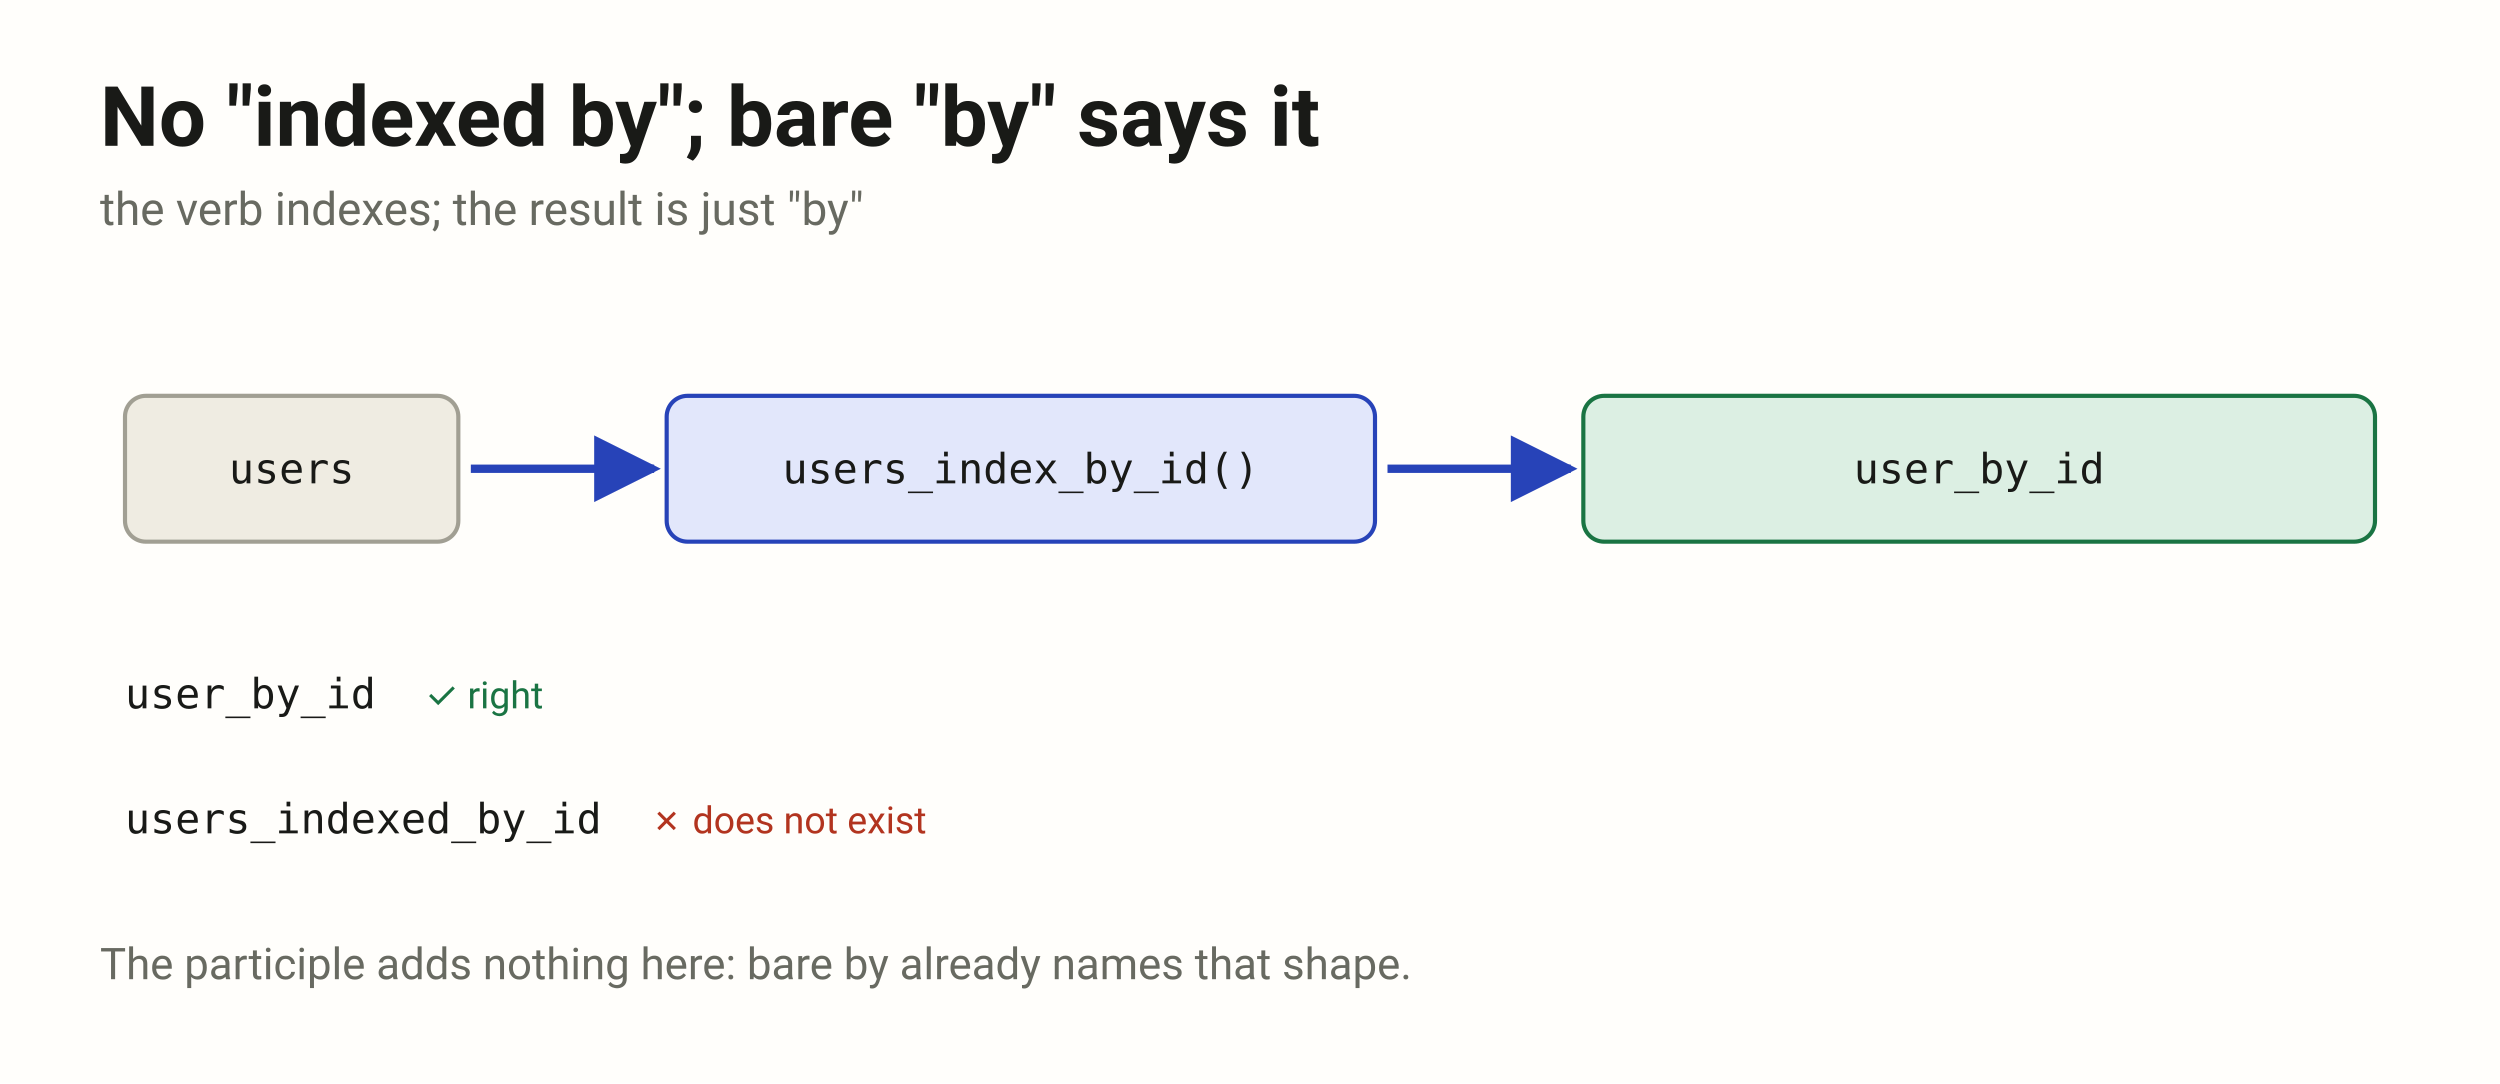
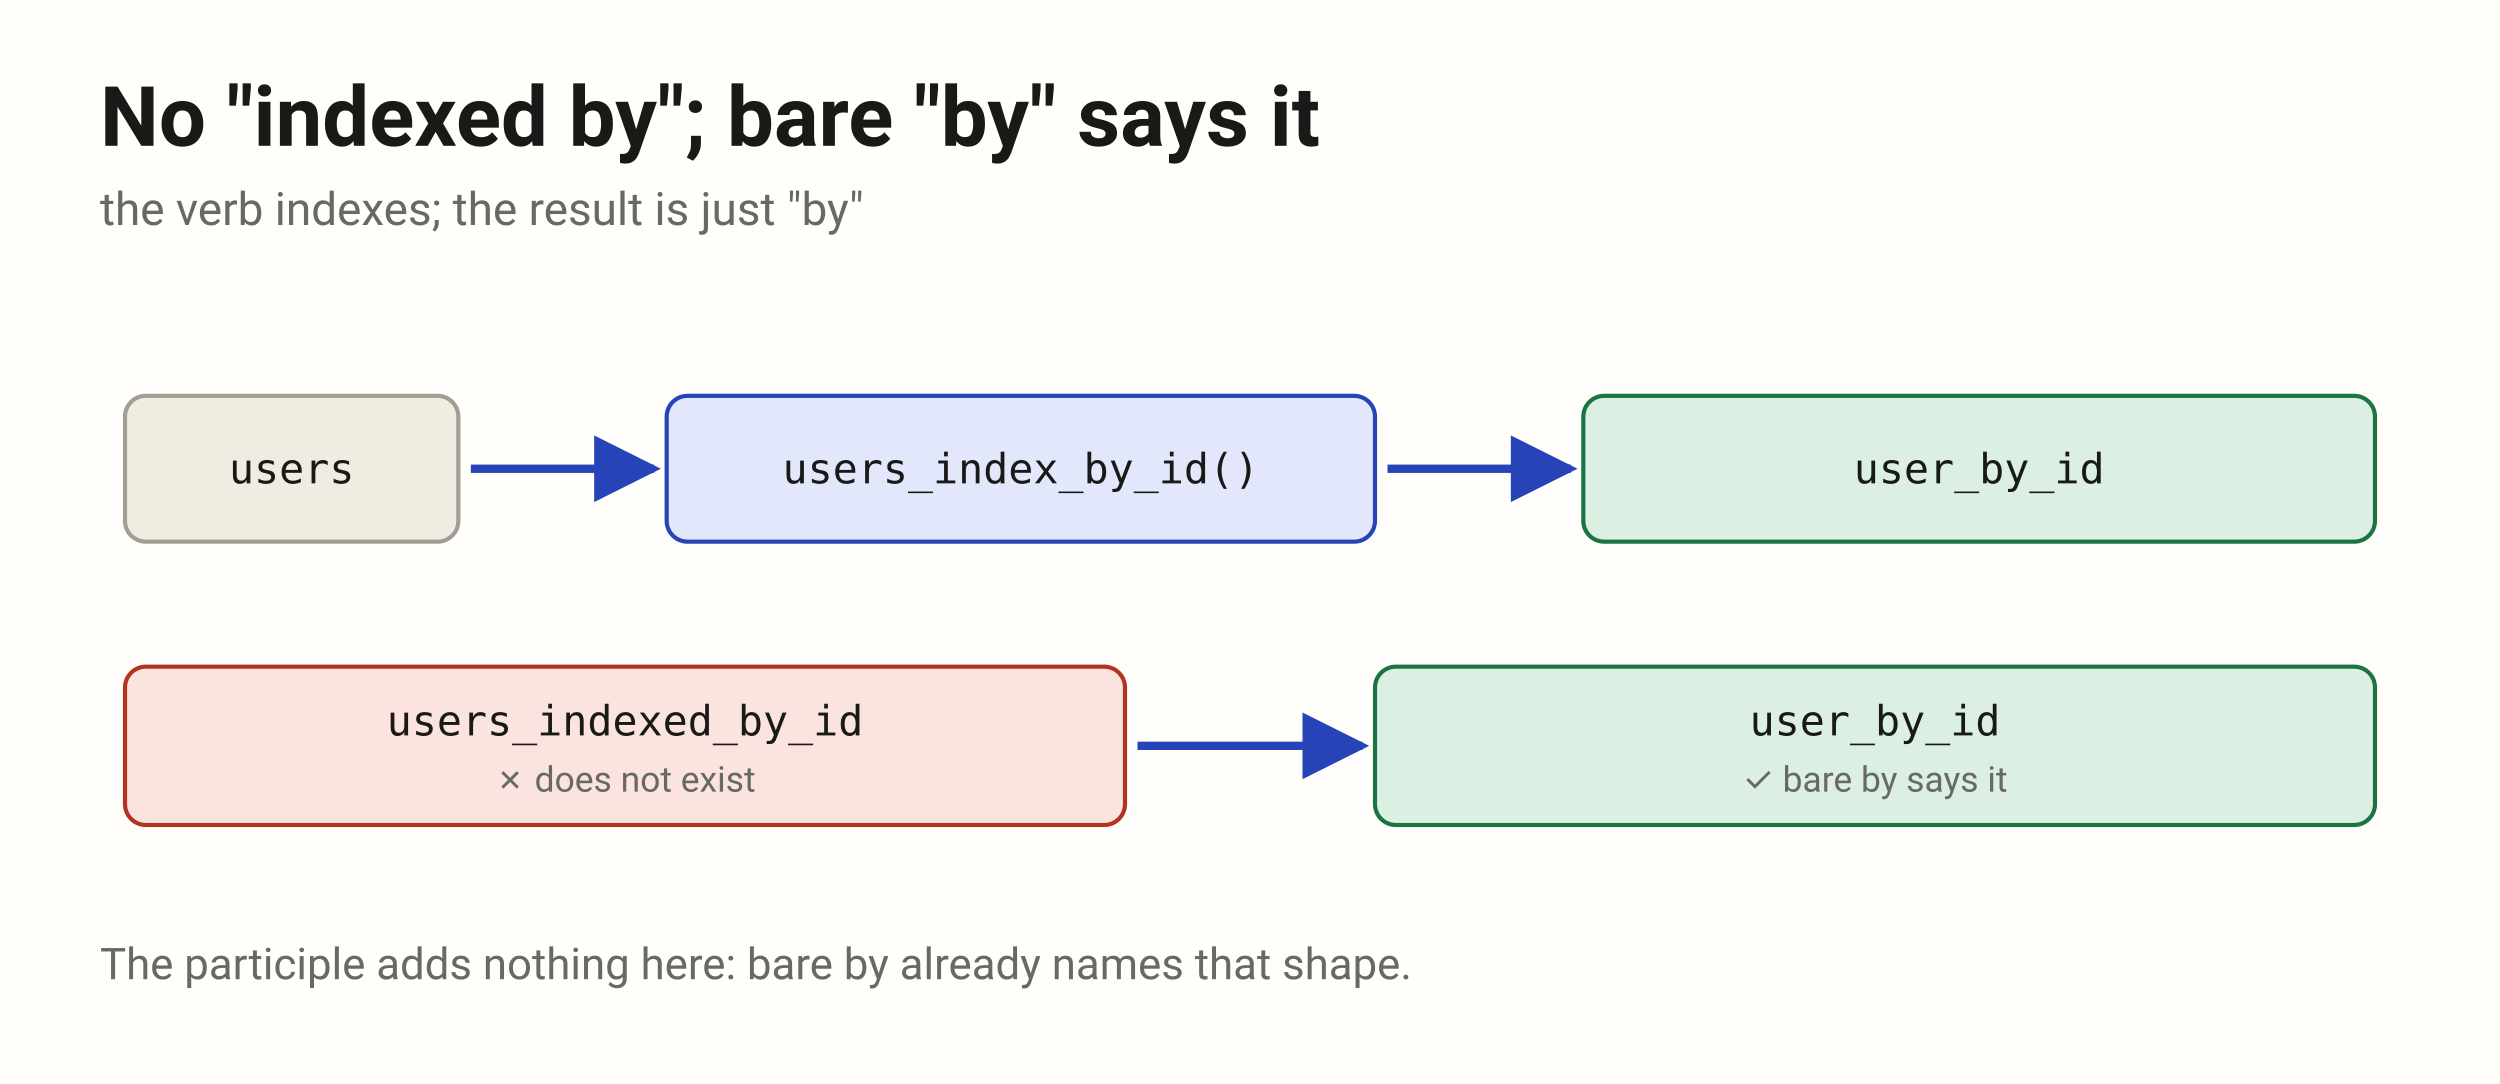
<svg xmlns="http://www.w3.org/2000/svg" width="1200" height="520" viewBox="0 0 1200 520" font-family="system-ui, -apple-system, 'Segoe UI', Roboto, sans-serif">
  <rect width="1200" height="520" fill="#fffefb" />
  <defs>
    <marker id="arrow" viewBox="0 0 10 10" refX="9" refY="5" markerWidth="8" markerHeight="8" orient="auto-start-reverse">
      <path d="M0 0 L10 5 L0 10 z" fill="#2743b8" />
    </marker>
  </defs>
  <text x="48" y="70" fill="#191a17" font-size="40" font-weight="700">No "indexed by"; bare "by" says it</text>
  <text x="48" y="108" fill="#686a61" font-size="22">the verb indexes; the result is just "by"</text>
  <rect x="60" y="190" width="160" height="70" rx="10" fill="#efece2" stroke="#a19f93" stroke-width="2" />
  <text x="140.0" y="232.0" fill="#191a17" font-size="20" font-family="ui-monospace, 'JetBrains Mono', Menlo, monospace" text-anchor="middle">users</text>
  <rect x="320" y="190" width="340" height="70" rx="10" fill="#e2e7fb" stroke="#2743b8" stroke-width="2" />
  <text x="490.0" y="232.0" fill="#191a17" font-size="20" font-family="ui-monospace, 'JetBrains Mono', Menlo, monospace" text-anchor="middle">users_index_by_id()</text>
  <rect x="760" y="190" width="380" height="70" rx="10" fill="#dcefe3" stroke="#1a7443" stroke-width="2" />
  <text x="950.0" y="232.0" fill="#191a17" font-size="20" font-family="ui-monospace, 'JetBrains Mono', Menlo, monospace" text-anchor="middle">user_by_id</text>
  <line x1="226" y1="225" x2="314" y2="225" stroke="#2743b8" stroke-width="4" marker-end="url(#arrow)" />
  <line x1="666" y1="225" x2="754" y2="225" stroke="#2743b8" stroke-width="4" marker-end="url(#arrow)" />
-   <text x="60" y="340" fill="#191a17" font-size="20" font-family="ui-monospace, 'JetBrains Mono', Menlo, monospace">user_by_id</text>
-   <text x="204.0" y="340" fill="#1a7443" font-size="18">✓ right</text>
-   <text x="60" y="400" fill="#191a17" font-size="20" font-family="ui-monospace, 'JetBrains Mono', Menlo, monospace">users_indexed_by_id</text>
-   <text x="312.0" y="400" fill="#b2341f" font-size="18">✗ does not exist</text>
+   <rect x="60" y="320" width="480" height="76" rx="10" fill="#fbe3df" stroke="#b2341f" stroke-width="2" />
+   <text x="300.0" y="353" fill="#191a17" font-size="20" font-family="ui-monospace, 'JetBrains Mono', Menlo, monospace" text-anchor="middle">users_indexed_by_id</text>
+   <text x="300.0" y="380" fill="#686a61" font-size="17" text-anchor="middle">✗ does not exist</text>
+   <rect x="660" y="320" width="480" height="76" rx="10" fill="#dcefe3" stroke="#1a7443" stroke-width="2" />
+   <text x="900.0" y="353" fill="#191a17" font-size="20" font-family="ui-monospace, 'JetBrains Mono', Menlo, monospace" text-anchor="middle">user_by_id</text>
+   <text x="900.0" y="380" fill="#686a61" font-size="17" text-anchor="middle">✓ bare by says it</text>
+   <line x1="546" y1="358" x2="654" y2="358" stroke="#2743b8" stroke-width="4" marker-end="url(#arrow)" />
  <text x="48" y="470" fill="#686a61" font-size="21">The participle adds nothing here: bare by already names that shape.</text>
</svg>
